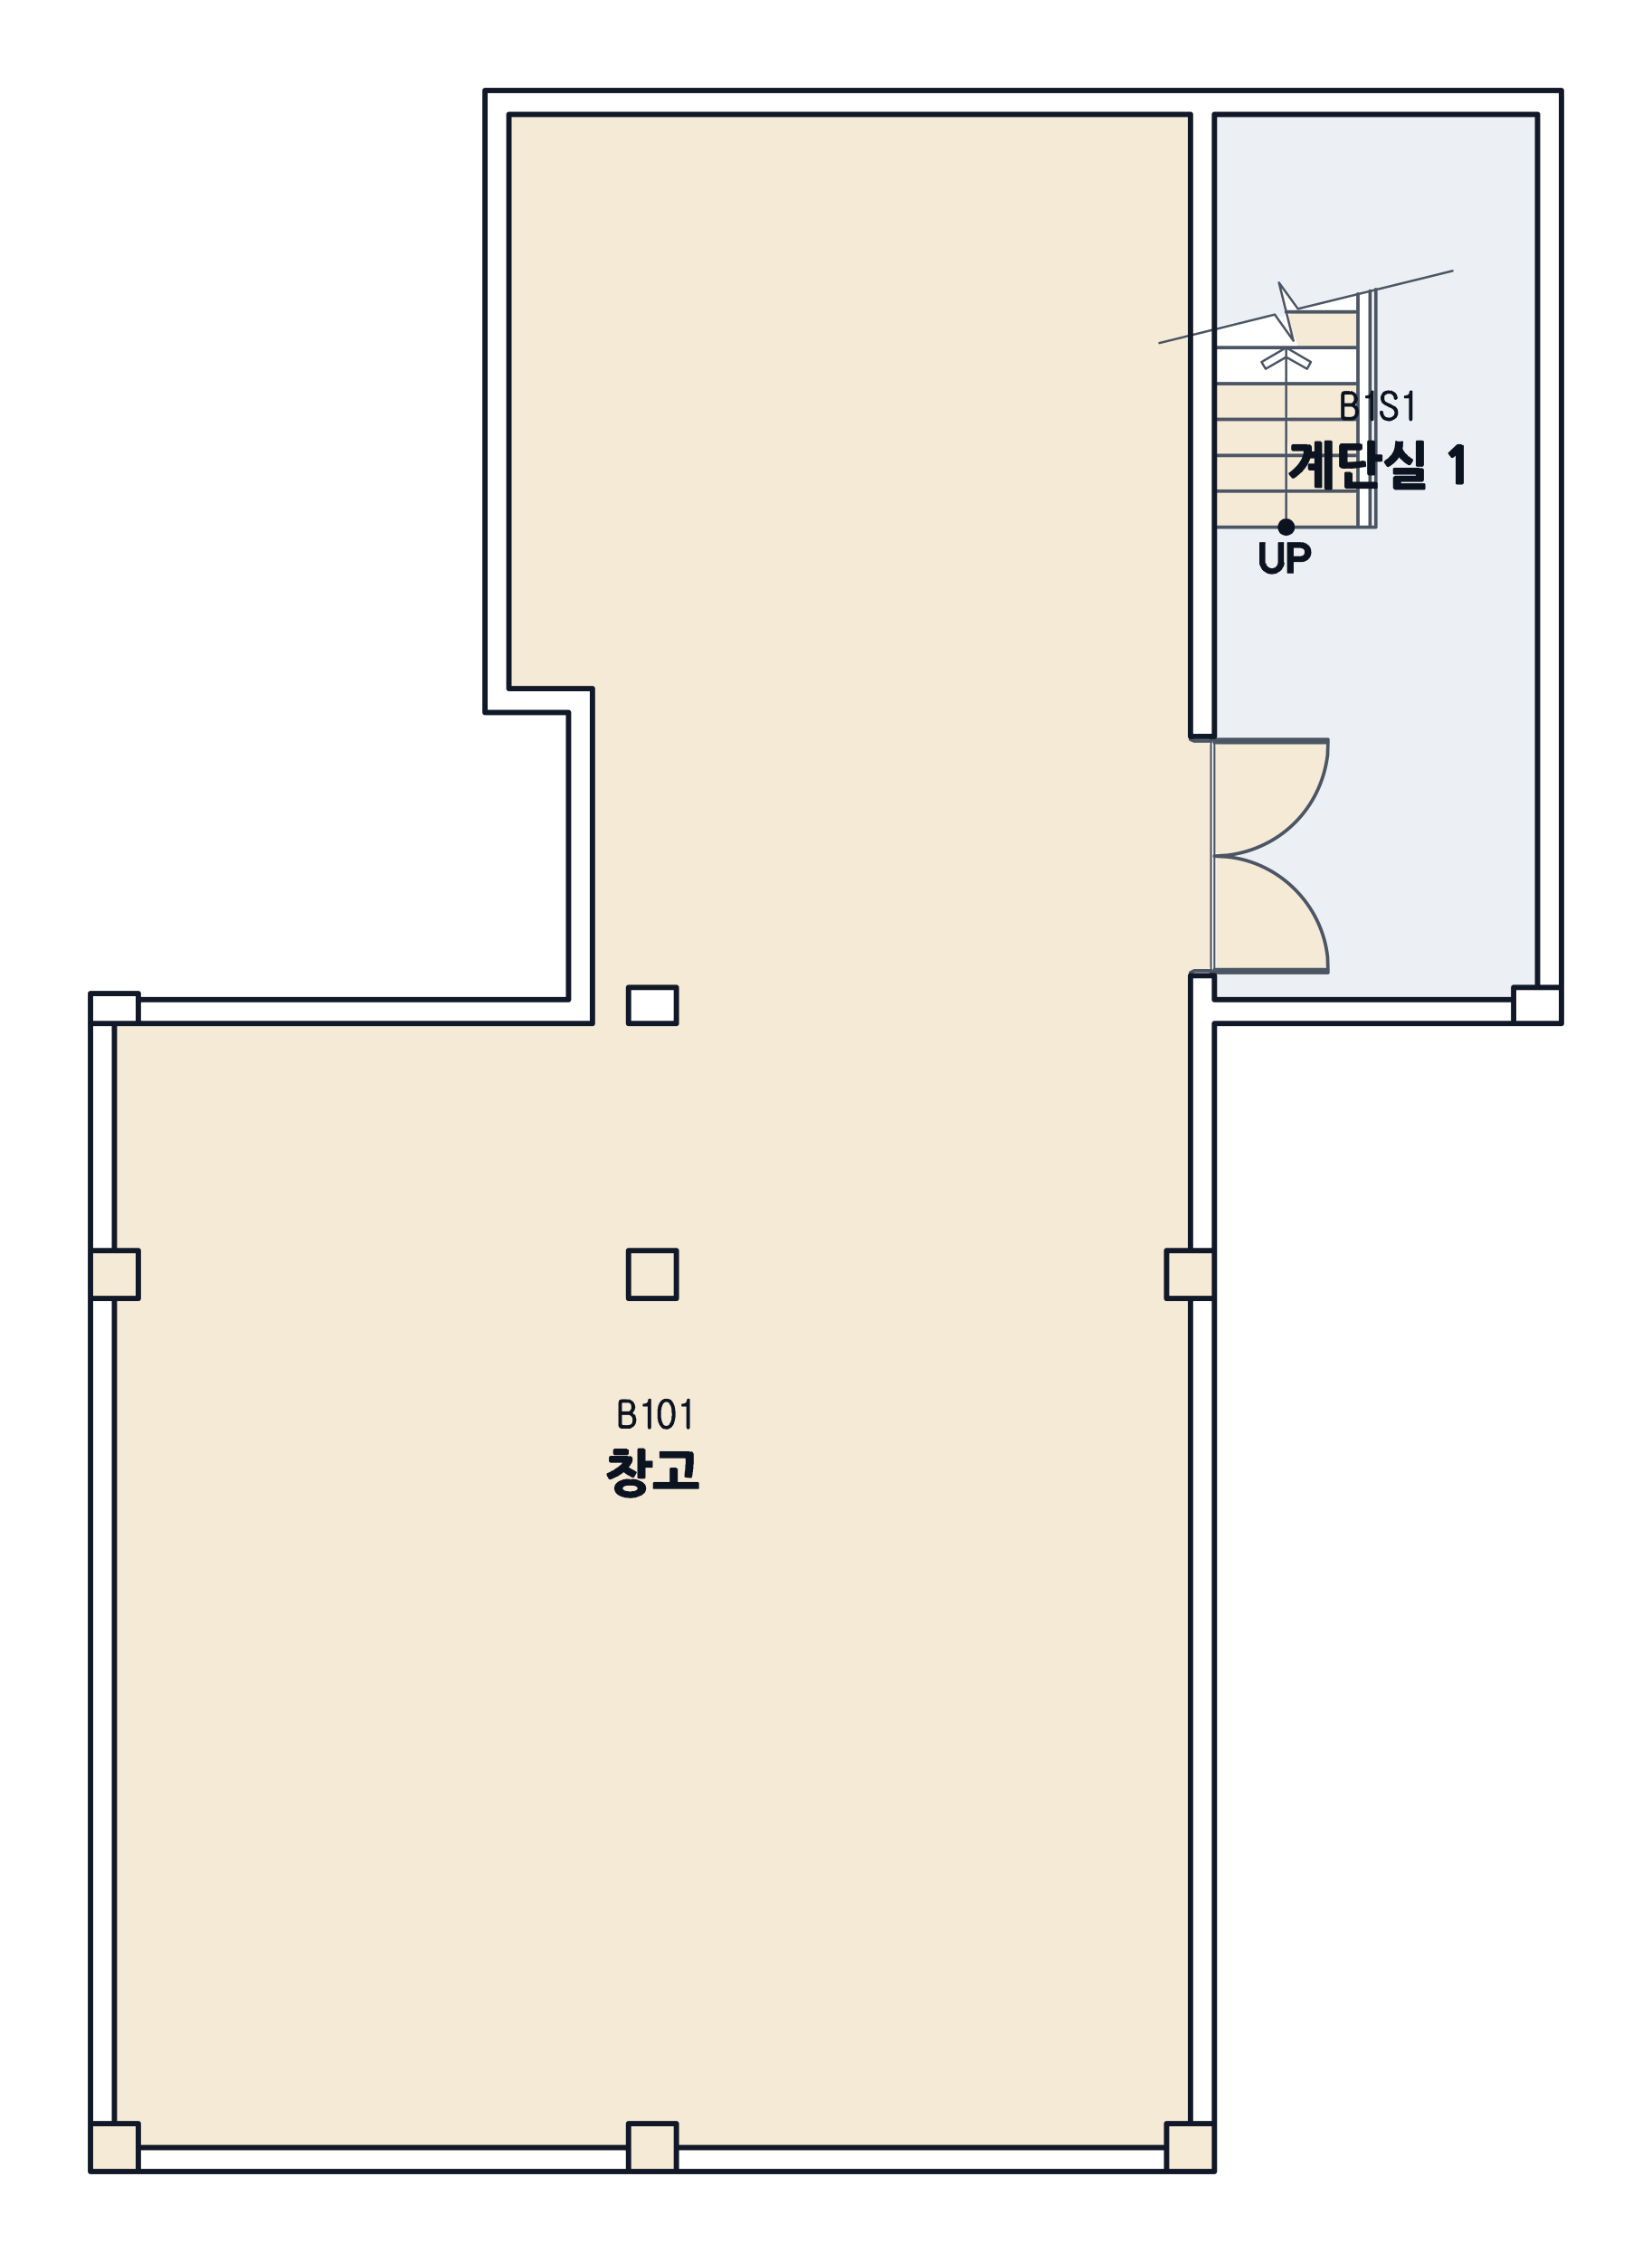
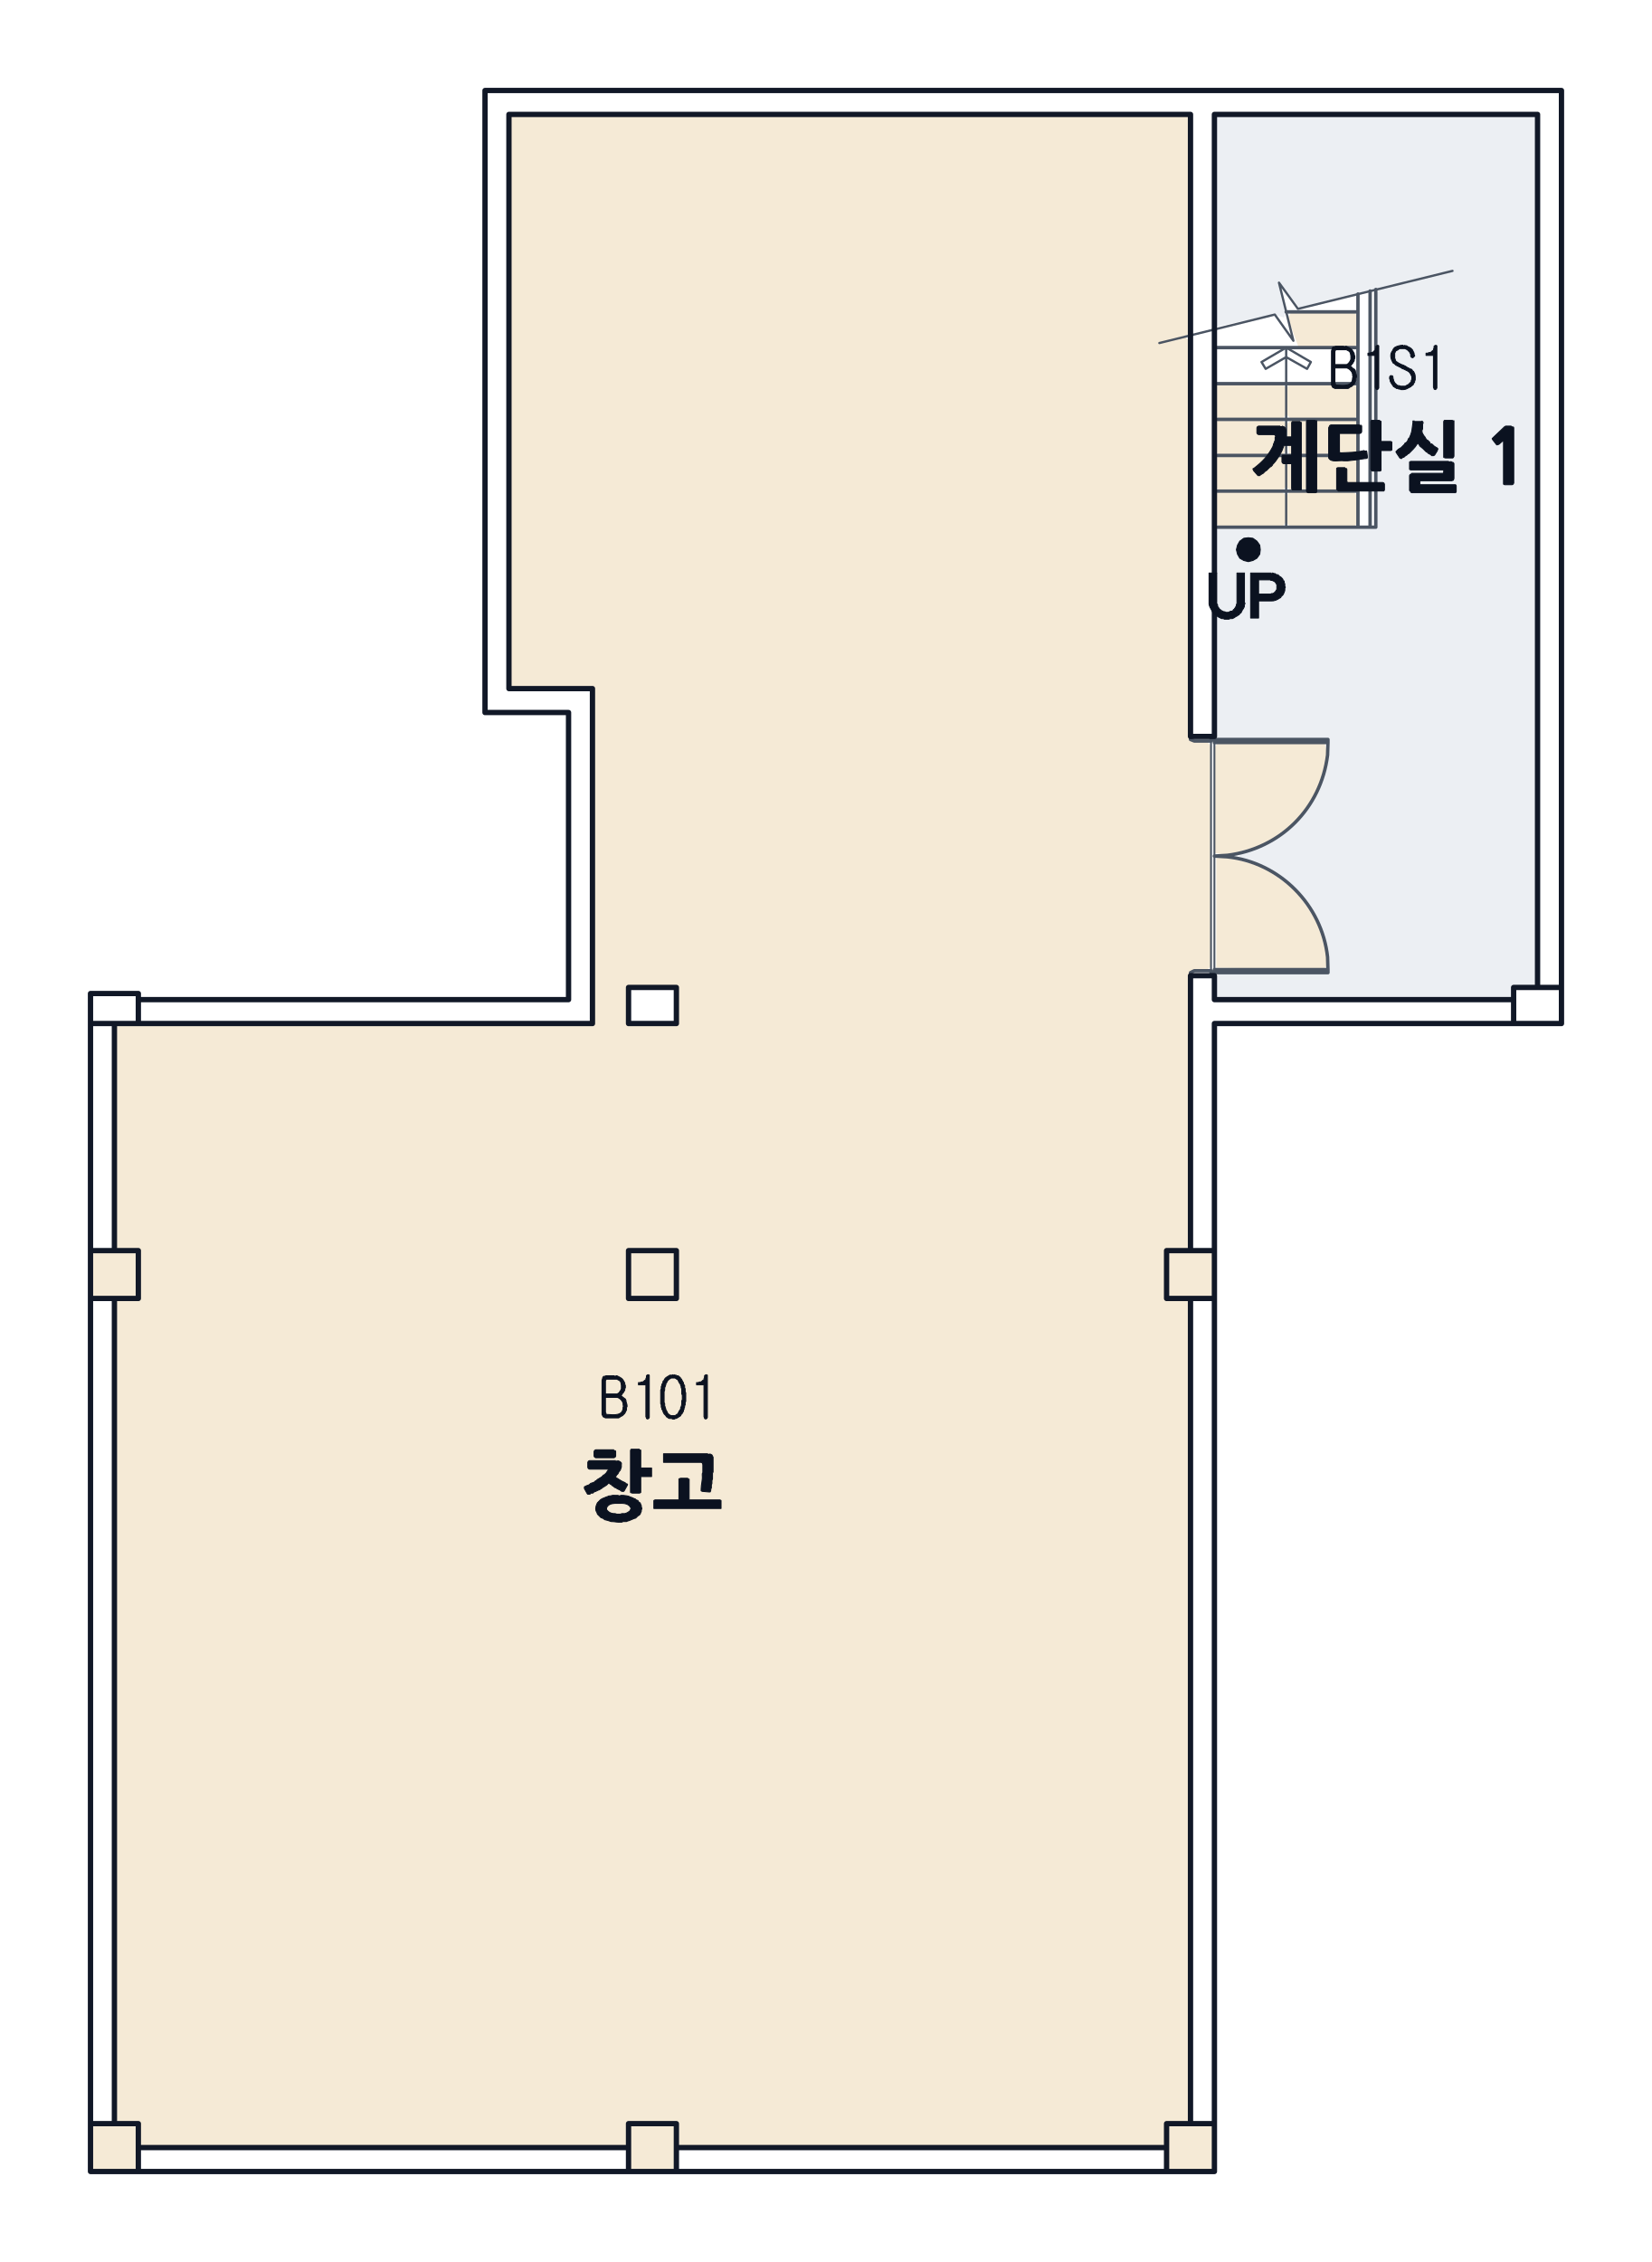
- <svg xmlns="http://www.w3.org/2000/svg" viewBox="0 0 261.04 357.4" width="261.04" height="357.4">
+ <svg xmlns="http://www.w3.org/2000/svg" data-deco="floors" viewBox="0 0 261.04 357.4" width="261.04" height="357.4">
  <g id="deco">
    <path fill="#eceff3" fill-rule="evenodd" d="M192.8 153.7L191.9 154.6L191.9 157.3L192.8 157.9L238.4 157.9L239.1 157.4L239.2 156L242.2 156L242.9 155.5L243 19L242.4 18.1L192.8 18.1L192 18.6L192.2 51.6L201.4 49.7L202.9 50.2L203.2 49.3L202.1 44.7L205.4 48.7L218.1 45.6L217.4 46.5L217.4 83.3L192.8 83.3L191.9 84L192 116.4L192.8 116.8L209.8 116.9L209.8 119.3L208 125.2L204.6 130L199.8 133.4L196.3 134.5L195.8 135.3L196.3 136L199.8 137.1L204.6 140.5L208.1 145.4L209.8 151.2L209.8 153.7Z" />
    <path fill="#f5ead6" fill-rule="evenodd" d="M203.2 72.5L202.3 72L192.5 72L191.9 72.8L191.9 76.7L192.7 77.6L202.7 77.5L203.2 76.8ZM203.2 78.2L202.3 77.6L192.5 77.7L191.9 78.4L191.9 82.4L192.7 83.3L202.7 83.2L203.2 82.5ZM99.3 338.6L99.3 335.5L106.9 335.5L106.9 338.6L107.8 339.3L183.4 339.3L184.3 338.6L184.3 335.5L188 335.1L188.1 206.1L187.4 205.2L184.3 205.2L184.3 204.3L185.2 205.2L191.6 205L191.7 197.9L184.7 197.8L184.3 204.2L184.3 197.6L187.4 197.6L188.1 196.8L188.1 153.7L190.7 153.3L191.4 152.6L191.4 118L190.7 117.1L188.1 116.8L188.1 54L187.2 53.2L183.8 54L187.5 53.1L188.1 52.4L188.1 19L187.6 18.2L81.3 18.1L80.5 18.6L80.4 108L81.2 108.8L93.6 108.8L93.6 161.7L19 161.7L18.1 162.3L18.1 196.8L18.8 197.6L21.9 197.6L21.9 205.1L21 205.1L21.9 204.3L21.7 197.9L14.6 197.8L14.5 204.8L20.8 205.2L18.8 205.2L18.1 206.1L18.1 334.6L18.8 335.5L21.9 335.5L21.9 338.6L22.8 339.3L98.5 339.3ZM99.3 156L106.9 156L106.9 161.7L99.3 161.7ZM106.6 205L106.7 197.9L100.2 197.6L106.9 197.6L106.9 205.2L99.3 205.2L99.3 197.6L100.2 197.6L99.3 198.4L99.5 204.8ZM99.6 335.7L99.3 342.2L100.1 343.1L106.6 342.9L106.7 335.9ZM184.3 342.2L185.2 343.1L191.6 342.9L191.7 335.9L184.7 335.7ZM21 343.1L21.9 342.3L21.7 335.9L14.6 335.7L14.5 342.8ZM214.5 49.8L213.7 49.3L204 49.4L203.5 50.2L205.2 54.9L214 54.9L214.6 54.1ZM203.2 61.2L202.3 60.6L192.5 60.7L191.9 61.4L191.9 65.4L192.7 66.3L202.7 66.2L203.2 65.4ZM214.5 61.2L213.7 60.6L203.8 60.7L203.2 61.4L203.2 65.4L204.1 66.3L214 66.2L214.6 65.4ZM203.2 66.8L202.3 66.3L192.5 66.3L191.9 67.1L191.9 71.1L192.7 72L202.7 71.9L203.2 71.1ZM214.5 71.5L214.6 67.1L214.1 66.4L204.1 66.3L203.2 67.1L203.7 71.9L213.7 72ZM203.3 77L204.1 77.6L214 77.5L214.6 76.8L214.6 72.9L213.8 72L203.8 72L203.2 72.8ZM203.3 82.7L204.1 83.3L214 83.2L214.6 82.5L214.6 78.5L213.8 77.6L203.8 77.7L203.2 78.4ZM192 134.8L193.9 135.1L199.9 133.4L204.6 130L208 125.3L209.8 119.3L209.3 117.4L192.4 117.4L191.9 118.2ZM199.7 137L193.9 135.4L192.2 135.6L192.2 152.9L208.9 153.2L209.8 152.6L209.8 151.3L208.1 145.5L204.6 140.6Z" />
  </g>
  <path class="m" fill="none" stroke="#4b5563" stroke-linecap="round" stroke-linejoin="round" stroke-width="0.3" d="M191.9 153.2L191.9 117.32M191.36 153.38L191.36 117.08" />
  <path class="m" fill="none" stroke="#4b5563" stroke-linecap="round" stroke-linejoin="round" stroke-width="0.36" d="M203.24 54.92L203.24 83.3M203.24 54.92L207.14 57.2L206.54 58.28L203.24 56.42L200 58.28L199.34 57.2L203.24 54.92M183.2 54.2L201.44 49.7L204.38 53.84L202.1 44.66L205.1 48.8L229.52 42.8" />
  <path class="m" fill="none" stroke="#4b5563" stroke-linecap="round" stroke-linejoin="round" stroke-width="0.54" d="M217.4 45.74L217.4 83.3M216.5 45.98L216.5 83.3M214.58 46.46L214.58 83.3L217.4 83.3M214.58 83.3L191.9 83.3M214.58 77.6L191.9 77.6M214.58 71.96L191.9 71.96M214.58 66.26L191.9 66.26M214.58 60.62L191.9 60.62M214.58 54.92L191.9 54.92M214.58 49.28L203.24 49.28M191.66 154.16L191.9 154.16L191.9 153.68L191.36 153.68L191.36 153.38L188.72 153.38L188.12 153.68L188.12 154.16L188.36 154.16M191.9 153.68L191.9 153.2L209.84 153.2L209.84 153.68ZM209.84 153.2L209.78 151.22C208.89 142.97 202.2 136.24 193.94 135.38L191.9 135.26M191.66 116.36L191.9 116.36L191.9 116.84L191.36 116.84L191.36 117.08L188.72 117.08L188.12 116.84L188.12 116.36L188.36 116.36M191.9 117.32L191.9 116.84L209.84 116.84L209.84 117.32ZM191.9 135.26L193.94 135.14C202.36 134.09 208.73 127.72 209.78 119.3L209.84 117.32" />
  <path class="w" fill="none" stroke="#111827" stroke-linecap="round" stroke-linejoin="round" stroke-width="0.84" d="M76.64 14.3L246.74 14.3M80.42 18.08L188.12 18.08M191.9 18.08L242.96 18.08M246.74 14.3L246.74 156.02M242.96 18.08L242.96 156.02M76.64 14.3L76.64 112.58M80.42 18.08L80.42 108.8M21.86 157.94L89.84 157.94M21.86 161.72L93.62 161.72M89.84 112.58L89.84 157.94M93.62 161.72L93.62 108.8L80.42 108.8M89.84 112.58L76.64 112.58M191.9 161.72L239.18 161.72M239.18 157.94L191.9 157.94L191.9 154.16M191.9 161.72L191.9 197.6M191.9 205.16L191.9 335.54M188.12 18.08L188.12 116.36M188.12 154.16L188.12 197.6M188.12 205.16L188.12 335.54M99.32 205.16L99.32 197.6L106.88 197.6L106.88 205.16ZM14.3 205.16L14.3 197.6L21.86 197.6L21.86 205.16ZM18.08 161.72L18.08 197.6M18.08 205.16L18.08 335.54M14.3 161.72L14.3 197.6M14.3 205.16L14.3 335.54M184.34 205.16L184.34 197.6L191.9 197.6L191.9 205.16ZM14.3 161.72L14.3 156.98L21.86 156.98L21.86 161.72ZM99.32 161.72L99.32 156.02L106.88 156.02L106.88 161.72ZM239.18 161.72L239.18 156.02L246.74 156.02L246.74 161.72ZM14.3 343.1L14.3 335.54L21.86 335.54L21.86 343.1ZM99.32 343.1L99.32 335.54L106.88 335.54L106.88 343.1ZM184.34 343.1L184.34 335.54L191.9 335.54L191.9 343.1ZM191.9 18.08L191.9 116.36M21.86 339.32L99.32 339.32M21.86 343.1L99.32 343.1M106.88 339.32L184.34 339.32M106.88 343.1L184.34 343.1M191.9 116.36L188.12 116.36M191.9 154.16L188.12 154.16" />
-   <path class="t" fill="#0b1220" stroke="#0b1220" stroke-width="0.2" stroke-linejoin="round" d="M204.5 83.3L204.44 82.82L203.24 83.3M204.44 82.82L204.14 82.4L203.24 83.3M204.14 82.4L203.72 82.1L203.24 83.3M203.72 82.1L203.24 82.04L203.24 83.3M203.24 82.04L202.76 82.1L203.24 83.3M202.76 82.1L202.34 82.4L203.24 83.3M202.34 82.4L202.1 82.82L203.24 83.3M202.1 82.82L201.98 83.3L203.24 83.3M201.98 83.3L202.1 83.78L203.24 83.3M202.1 83.78L202.34 84.2L203.24 83.3M202.34 84.2L202.76 84.44L203.24 83.3M202.76 84.44L203.24 84.56L203.24 83.3M203.24 84.56L203.72 84.44L203.24 83.3M203.72 84.44L204.14 84.2L203.24 83.3M204.14 84.2L204.44 83.78L203.24 83.3M204.44 83.78L204.5 83.3L203.24 83.3M202.88 85.76L202.04 85.76L202.04 89L201.98 89.06L201.98 89.18L201.86 89.42L201.8 89.48L201.74 89.6L201.68 89.6L201.62 89.72L201.5 89.78L201.38 89.78L201.14 89.9L200.96 89.9L199.52 89.96L199.64 90.02L199.7 90.14L199.82 90.2C199.99 90.35 200.21 90.46 200.42 90.56L200.6 90.56L200.72 90.62L201.2 90.62L201.32 90.56L201.56 90.56L201.8 90.44L201.86 90.38L202.1 90.26L202.16 90.2L202.28 90.14L202.34 90.02L202.46 89.96L202.64 89.6L202.7 89.54L202.82 89.3L202.82 89.12L202.88 89L202.88 88.88M199.94 85.76L199.1 85.76L199.1 88.88C199.07 89.25 199.31 89.52 199.46 89.84L199.52 89.96L200.96 89.9L200.84 89.9L200.78 89.84L200.66 89.84L200.3 89.66L200.3 89.6L200.18 89.54L200.12 89.42L200.06 89.36L200 89.24L200 89.12L199.94 89M206.9 86.48L205.52 86.48L205.64 86.54L205.76 86.54L205.88 86.6L206 86.66L206.12 86.78L206.18 86.9L206.24 86.96L206.24 87.5L206.18 87.56L206.12 87.68L206.06 87.74L205.94 87.86L205.82 87.92L205.7 87.92L205.58 87.98L204.32 87.98L206.9 88.04L206.96 87.92C207.06 87.64 207.1 87.68 207.08 87.38L207.14 87.26L207.08 87.14L207.08 86.9L207.02 86.78L207.02 86.66L206.96 86.54M205.64 85.76L203.48 85.76L203.48 90.5L204.32 90.5L204.32 88.7L205.64 88.7C205.97 88.72 206.27 88.59 206.54 88.4L206.66 88.34L206.66 88.28L206.72 88.22L206.84 88.1L206.9 88.04L204.32 87.98L204.32 86.48L206.9 86.48L206.84 86.36L206.78 86.3L206.66 86.18L206.54 86.12L206.36 85.94L206.24 85.94L206.12 85.88L206.06 85.82L205.94 85.82L205.82 85.76L205.7 85.76M97.34 234.56L97.28 234.68C97.15 234.96 97.08 235.31 97.28 235.58L97.34 235.76L99.56 235.76L99.38 235.76L99.2 235.7C98.83 235.72 98.52 235.59 98.3 235.28L98.3 235.1C98.47 234.71 98.82 234.65 99.2 234.62L99.56 234.62M99.56 233.78L99.2 233.78C98.75 233.74 98.89 233.86 98.54 233.84L98.42 233.9L98.24 233.96C97.95 234.11 97.78 234.08 97.52 234.38L97.46 234.44L97.34 234.56L99.56 234.62L99.74 234.62C100.14 234.61 100.61 234.66 100.82 235.04L100.88 235.16L100.76 235.4L100.7 235.46L100.52 235.58L100.4 235.64L100.22 235.7L99.92 235.7L99.74 235.76L97.34 235.76L97.46 235.88L97.58 236L97.7 236.12C98.34 236.34 97.75 236.28 98.42 236.42L98.78 236.54C99.24 236.54 99.35 236.64 99.92 236.6L100.04 236.54L100.4 236.54L100.52 236.48C100.65 236.49 101.23 236.17 101.36 236.18L101.6 235.94L101.72 235.88L101.84 235.76L101.9 235.58L101.96 235.46L101.96 235.34L102.02 235.16L101.96 234.98L101.96 234.86L101.9 234.74L101.84 234.56L101.78 234.56L101.66 234.44L101.6 234.32L101.42 234.26L101.3 234.14L101.24 234.14L101 234.02L100.82 233.96C100.58 233.82 100.3 233.81 100.04 233.78L99.74 233.78M100.28 232.46L98.54 232.46L98.66 232.58L98.78 232.64L98.9 232.76L99.02 232.82L99.14 232.94L99.32 233L99.38 233.06L99.62 233.18L99.68 233.18L99.8 233.3L99.92 233.36L100.1 233.36L100.16 233.3L100.46 232.76L100.52 232.64L100.4 232.52M99.26 230.12L96.5 230.12L96.38 230.18L96.32 230.3L96.32 230.84L96.38 230.96L96.5 231.02L98.42 231.02L98.48 231.08L98.42 231.2L98.36 231.26L98.3 231.38L98.06 231.62L98 231.62L97.76 231.86L97.64 231.92L97.46 232.04L97.34 232.1L97.22 232.22L97.1 232.28L96.98 232.4L96.62 232.52L96.5 232.64L96.38 232.7L96.2 232.76L95.96 232.88L95.96 233.06L96.26 233.6L96.32 233.66L96.56 233.66L96.56 233.6L96.68 233.54L96.86 233.54L96.98 233.42L97.16 233.36L97.4 233.24L97.58 233.18L97.64 233.12L97.76 233.06C97.95 232.87 98.24 232.8 98.42 232.58L98.54 232.46L100.28 232.46L100.16 232.4C99.85 232.28 99.62 232.1 99.32 231.92L99.2 231.86L99.26 231.8L99.38 231.62L99.5 231.5L99.62 231.26L99.74 231.14L99.86 230.78C99.82 230.44 99.96 230.41 99.74 230.24L99.62 230.18L99.44 230.12M99.08 228.98L97.16 228.98L97.04 229.04L96.98 229.16L96.98 229.64L97.04 229.76L97.16 229.82L99.08 229.82L99.2 229.76L99.26 229.64L99.26 229.16L99.2 229.04M101.78 228.92L100.88 228.92L100.82 229.04L100.82 233.48L101 233.54L101.78 233.54L101.9 233.48L101.9 231.8L103.04 231.8L103.04 230.9L101.9 230.9L101.9 228.98M106.88 231.98L106.1 231.98L105.92 232.04L105.92 234.26L103.4 234.26L103.28 234.32L103.28 235.16L110.36 235.16L110.36 234.32L110.24 234.26L107 234.26L107 232.04M108.98 229.4L104.3 229.4L104.3 230.3L108.26 230.3L108.38 230.36L108.44 230.54L108.44 231.38L108.38 231.5L108.38 231.68C108.43 232.18 108.26 232.63 108.26 233.12L108.26 233.3L108.38 233.36L109.04 233.42L109.22 233.42L109.28 233.24L109.28 233.12L109.34 233L109.34 232.7L109.4 232.52L109.4 232.22L109.46 232.04L109.46 231.44L109.52 231.32L109.52 229.76L109.46 229.64L109.4 229.52L109.28 229.46L109.16 229.4M205.88 72.26L205.82 72.44C205.3 73.44 204.72 74.04 203.84 74.72L203.72 74.78L203.78 74.96L204.2 75.44L204.26 75.5L204.44 75.5L204.5 75.44L204.68 75.32L204.8 75.26L205.04 75.02L205.16 74.96L205.52 74.6L205.64 74.54L205.76 74.42L205.82 74.3C206.21 73.94 206.75 73.07 206.9 72.56L206.96 72.44L206.96 72.32L207.8 72.32M206.6 70.28L204.32 70.28L204.2 70.34L204.14 70.46L204.14 71L204.2 71.12L204.32 71.18L205.94 71.18L206.06 71.24L206.12 71.36L206.06 71.48L207.2 71.42L207.2 71.3C207.16 70.99 207.33 70.48 206.96 70.34L206.78 70.28M208.7 69.8L207.86 69.8L207.8 69.92L207.8 71.42L207.2 71.42L206.06 71.48L206.06 71.78L206 71.9L205.94 72.08L205.88 72.2L205.88 72.26L207.8 72.32L207.8 73.34L206.84 73.34L206.78 73.46L206.78 74.06L206.84 74.18L206.96 74.24L207.8 74.24L207.8 76.88L207.86 77L208.82 77L208.82 69.86M210.32 69.68L209.42 69.68L209.36 69.8L209.36 77.12L209.42 77.24L209.54 77.3L210.32 77.3L210.44 77.24L210.44 69.68M213.44 74.66L212.66 74.66L212.54 74.72L212.54 76.94L212.6 77L212.66 77.06L212.72 77.12L217.52 77.12L217.58 77L217.58 76.4L217.52 76.28L217.4 76.22L213.68 76.22L213.62 76.1L213.62 74.84L213.56 74.72M215.48 72.86L215.42 72.86C214.62 73.07 213.78 73.06 212.96 73.1L211.7 73.4L211.7 73.64C212 74.17 212.81 73.85 213.32 73.94L213.68 73.94C214.23 73.89 215 73.8 215.54 73.7L215.66 73.7L215.78 73.64L215.78 73.46L215.72 72.98L215.66 72.86M215 70.16L211.94 70.16L211.82 70.22L211.7 70.46L211.7 73.4L212.96 73.1L212.9 73.1L212.84 72.98L212.84 71.06L215 71.06L215.12 71L215.18 70.88L215.18 70.28L215.12 70.16M217.1 69.68L216.2 69.68L216.14 69.8L216.14 74.84L216.2 74.96L216.32 75.02L217.1 75.02L217.22 74.96L217.22 72.86L218.24 72.86L218.36 72.8L218.36 71.96L218.24 71.9L217.22 71.9L217.22 69.74M224.36 74L220.34 74L220.22 74.06L220.22 74.84L220.34 74.9L223.76 74.9L223.82 74.96L223.82 75.14L223.76 75.26L220.46 75.26L220.34 75.38L220.28 75.38L220.22 75.5L220.22 77.06L220.34 77.18L220.34 77.24L220.46 77.3L225.08 77.3L225.14 77.18L225.14 76.58L225.08 76.46L221.36 76.46L221.3 76.34L221.3 76.16L221.36 76.04L224.66 76.04L224.84 75.98L224.9 75.8C224.9 75.28 224.9 74.76 224.9 74.24L224.84 74.12L224.78 74.12L224.66 74.06L224.54 74M222.38 72.02L221.12 72.08L221.24 72.26L221.3 72.38C221.58 72.59 221.7 72.71 221.96 72.98L222.08 73.04L222.2 73.16L222.44 73.28L222.56 73.4L222.74 73.4L222.86 73.34L223.16 72.86L223.16 72.8L223.22 72.68L223.1 72.56L222.98 72.5L222.8 72.38L222.62 72.2L222.5 72.14M220.76 69.74L220.58 69.74L220.58 69.92C220.48 70.52 220.53 70.83 220.22 71.48L220.16 71.6L220.1 71.6L220.04 71.78L219.98 71.9L219.86 72.02L219.74 72.08L219.68 72.2L219.32 72.56L219.2 72.62L219.02 72.74L218.78 72.98L218.84 73.1L219.2 73.64L219.32 73.7L219.38 73.7L219.5 73.58L219.56 73.58L219.68 73.52L219.8 73.4L219.92 73.34L220.04 73.22L220.16 73.16C220.46 72.85 220.79 72.57 221 72.2L221.12 72.08L222.38 72.02L222.14 71.78L222.02 71.72L221.9 71.54L221.84 71.42L221.78 71.36L221.66 71.18L221.54 70.94L221.54 70.7L221.6 70.58L221.6 70.1L221.66 69.92L221.6 69.8L221.48 69.74M224.78 69.68L223.88 69.68L223.82 69.8L223.82 73.58L224 73.64L224.78 73.64L224.84 73.58L224.9 73.46L224.9 69.68M228.98 71.72L229.4 72.26L229.46 72.26L229.64 72.2L230.12 71.78M230.96 70.28L230.36 70.28L230.24 70.34L229.04 71.48L228.92 71.6L228.98 71.72L230.12 71.78L230.12 76.4L230.24 76.46L231.02 76.46L231.14 76.4L231.2 76.28L231.2 70.46L231.14 70.34M214.16 64.1L213.5 64.16L213.62 64.16C213.94 64.27 214.28 64.62 214.22 65L214.28 65.06L214.22 65.18C214.24 66.12 213.27 66.01 212.6 65.96L212 65.96L212.12 66.2L212.36 66.32L213.74 66.32L213.86 66.26L213.92 66.2L214.04 66.14L214.16 66.08L214.4 65.84L214.58 65.48L214.58 65.24L214.64 65.12L214.64 65.06C214.65 64.85 214.51 64.67 214.52 64.46L214.46 64.34L214.4 64.28L214.34 64.28L214.28 64.16M212.06 62.18L212 62.36L212 65.96L212.6 65.96L212.48 65.96L212.42 65.9L212.42 65.84L212.36 65.72L212.36 64.16L213.5 64.16L214.16 64.1L214.1 64.04L213.98 63.98L213.92 63.98L213.98 63.92L214.1 63.86L212.36 63.8L212.36 62.42L212.42 62.3L212.42 62.24L213.5 62.24M213.32 61.88L212.42 61.88L212.3 61.94L212.18 61.94L212.12 62L212.06 62.12L212.06 62.18L213.5 62.24L213.56 62.24C213.95 62.42 213.99 62.48 214.04 62.9L214.04 63.26L213.92 63.5L213.86 63.56L213.8 63.68L213.68 63.74L213.62 63.8L212.36 63.8L214.1 63.86L214.16 63.74L214.28 63.62L214.28 63.56L214.34 63.5L214.4 63.38L214.4 63.26L214.46 63.14L214.46 62.9L214.4 62.78L214.4 62.66L214.34 62.54C214.15 62.16 214.05 62.13 213.68 61.94L213.56 61.88L213.44 61.88M216.86 61.76L216.74 61.82L216.68 61.88L216.68 62.06L216.62 62.18L216.62 62.3L216.5 62.36L216.44 62.42L216.38 62.48L216.26 62.54L216.14 62.54L216.02 62.6L215.84 62.6L215.84 62.84L216.62 62.84L216.62 66.2L216.68 66.32L216.68 66.38L216.8 66.44L216.92 66.38L216.98 66.26L216.98 61.82L216.86 61.76M218.3 64.94L218.18 65L218.12 65.12L218.12 65.3L218.18 65.42L218.18 65.54L218.3 65.78L218.36 65.84L218.42 65.96L218.48 66.02L218.54 66.14L218.6 66.14L218.66 66.2L218.78 66.26L218.84 66.32L218.96 66.32L219.08 66.38L219.2 66.38L219.32 66.44L219.56 66.44C219.81 66.44 220 66.32 220.22 66.2L220.34 66.14L220.4 66.08L219.26 66.08L219.14 66.02L219.02 66.02L218.9 65.96L218.66 65.72L218.54 65.48L218.54 65.42L218.48 65.24L218.48 65.12L218.42 65L218.42 64.94M218.6 62.06L218.54 62.12L218.42 62.36C218.18 62.64 218.21 63.06 218.36 63.38L218.48 63.62L218.54 63.68L218.6 63.68L218.66 63.74L218.72 63.8L218.78 63.86L218.9 63.92L219.02 63.98L219.14 64.04L219.26 64.1L219.38 64.16L219.44 64.22L219.62 64.28L219.74 64.34C220.22 64.57 220.23 64.58 220.46 65.06L220.46 65.36L220.4 65.48L220.4 65.6L220.16 65.84L220.1 65.9L219.86 66.02L219.8 66.08L219.5 66.08L220.4 66.08L220.46 66.02L220.58 65.96L220.7 65.72L220.76 65.66L220.76 65.54L220.82 65.42L220.82 65.3C220.83 65.08 220.82 64.81 220.7 64.64L220.64 64.52L220.52 64.46L220.52 64.4L220.4 64.28L220.28 64.28L220.22 64.22L220.1 64.16L219.98 64.1L219.8 63.98L219.68 63.92L219.56 63.86L219.38 63.8L219.26 63.74L219.14 63.68L219.02 63.62L218.96 63.56L218.84 63.5L218.78 63.44L218.72 63.32L218.72 63.26L218.66 63.14L218.66 62.6L218.78 62.36L218.9 62.3L219.02 62.24L219.08 62.18L219.2 62.12L219.5 62.12M219.56 61.76L219.5 61.76C219.21 61.79 218.91 61.84 218.66 62L218.6 62.06L219.5 62.12L219.74 62.12L219.86 62.18L219.98 62.24L220.04 62.3L220.16 62.42L220.22 62.48L220.34 62.72L220.34 62.9L220.4 63.02L220.52 63.08L220.58 63.08L220.76 62.9L220.76 62.84L220.7 62.72L220.7 62.6L220.52 62.24L220.46 62.18C220.31 62 220.19 62 219.98 61.88L219.92 61.82L219.8 61.82L219.68 61.76M222.98 61.76L222.86 61.82L222.8 61.88L222.8 62.06L222.74 62.18L222.74 62.3L222.62 62.36L222.56 62.42L222.5 62.48L222.38 62.54L222.26 62.54L222.14 62.6L221.96 62.6L221.96 62.84L222.74 62.84L222.74 66.2L222.8 66.32L222.8 66.38L222.92 66.44L223.04 66.38L223.1 66.26L223.1 61.82L222.98 61.76M99.98 223.4L99.32 223.46L99.44 223.46C99.76 223.57 100.1 223.92 100.04 224.3L100.1 224.36L100.04 224.48C100.06 225.42 99.09 225.31 98.42 225.26L97.82 225.26L97.94 225.5L98.18 225.62L99.56 225.62L99.68 225.56L99.74 225.5L99.98 225.38L100.04 225.32L100.22 225.14L100.4 224.78L100.4 224.54L100.46 224.42L100.46 224.36C100.47 224.15 100.33 223.97 100.34 223.76L100.28 223.64L100.22 223.58L100.16 223.58L100.1 223.46M97.88 221.48L97.82 221.66L97.82 225.26L98.42 225.26L98.3 225.26L98.24 225.2L98.24 225.14L98.18 225.02L98.18 223.46L99.32 223.46L99.98 223.4L99.92 223.34L99.8 223.28L99.74 223.28L99.8 223.22L99.92 223.16L98.18 223.1L98.18 221.72L98.24 221.6L98.24 221.54L99.32 221.54M99.14 221.18L98.24 221.18L98.12 221.24L98 221.24L97.94 221.3L97.88 221.42L97.88 221.48L99.32 221.54L99.38 221.54C99.77 221.72 99.81 221.78 99.86 222.2L99.86 222.56L99.74 222.8L99.68 222.86L99.62 222.98L99.5 223.04L99.44 223.1L98.18 223.1L99.92 223.16L99.98 223.04L100.1 222.92L100.1 222.86L100.16 222.8L100.22 222.68L100.22 222.56L100.28 222.44L100.28 222.2L100.22 222.08L100.22 221.96L100.16 221.84C99.97 221.46 99.87 221.43 99.5 221.24L99.38 221.18L99.26 221.18M102.68 221.06L102.56 221.12L102.5 221.18L102.5 221.36L102.44 221.48L102.44 221.6L102.32 221.66L102.2 221.78L102.08 221.84L101.96 221.84L101.84 221.9L101.66 221.9L101.66 222.14L102.44 222.14L102.44 225.5L102.5 225.62L102.5 225.68L102.62 225.74L102.74 225.68L102.8 225.56L102.8 221.12L102.68 221.06M106.1 221.42L105.32 221.42L105.5 221.42L105.62 221.48L105.68 221.54L105.8 221.6L105.98 221.96L106.04 222.02L106.1 222.14L106.1 222.2L106.16 222.32L106.16 222.44L106.22 222.56L106.22 223.1L106.28 223.22L106.28 223.7L106.22 223.82L106.22 224C106.23 224.18 106.2 224.4 106.1 224.54L106.1 224.66L106.04 224.78L106.04 224.84L105.98 224.84L105.8 225.2L105.68 225.26L105.62 225.32L105.5 225.38L104.54 225.38L104.6 225.5L104.72 225.56L104.78 225.62L104.9 225.68L105.14 225.68L105.26 225.74L105.44 225.74L105.56 225.68L105.62 225.68L105.86 225.56L105.92 225.5L106.04 225.44L106.1 225.38L106.16 225.26L106.28 225.14L106.28 225.08L106.34 225.02L106.4 224.9L106.4 224.78L106.46 224.72L106.46 224.6L106.52 224.48L106.52 224.36L106.58 224.24L106.58 224L106.64 223.88L106.64 222.98L106.58 222.86L106.58 222.56L106.52 222.44L106.52 222.2L106.46 222.14L106.4 222.02L106.4 221.9L106.34 221.84L106.16 221.48M105.32 221.06L105.2 221.12L104.96 221.12C104.69 221.3 104.45 221.37 104.36 221.66L104.24 221.78L104.24 221.9L104.18 222.02L104.12 222.08L104.12 222.2L104.06 222.32L104.06 222.56L104 222.68L104 223.1C104 223.44 104 223.78 104 224.12L104.06 224.24L104.06 224.48L104.12 224.6L104.12 224.72L104.18 224.78L104.24 224.9L104.24 224.96L104.36 225.2L104.48 225.32L104.54 225.38L105.32 225.38L105.08 225.38L104.96 225.32L104.9 225.26L104.78 225.2L104.6 224.84L104.54 224.78L104.54 224.66L104.48 224.6L104.48 224.48L104.42 224.36L104.42 224.12L104.36 224L104.36 222.86L104.42 222.68L104.42 222.44L104.48 222.32L104.48 222.26L104.54 222.14L104.54 222.02L104.6 221.96L104.72 221.72L104.84 221.6L104.9 221.54L105.02 221.48L105.08 221.42L106.1 221.42L105.92 221.24L105.8 221.18L105.68 221.18L105.62 221.12L105.5 221.12L105.38 221.06M108.8 221.06L108.68 221.12L108.62 221.18L108.62 221.36L108.56 221.48L108.56 221.6L108.44 221.66L108.32 221.78L108.2 221.84L108.08 221.84L107.96 221.9L107.78 221.9L107.78 222.14L108.56 222.14L108.56 225.5L108.62 225.62L108.62 225.68L108.74 225.74L108.86 225.68L108.92 225.56L108.92 221.12L108.8 221.06" />
+   <path class="t" fill="#0b1220" stroke="#0b1220" stroke-width="0.1" stroke-linejoin="round" transform="matrix(1.5 0 0 1.5 -107.6 -38.1)" d="M204.5 83.3L204.44 82.82L203.24 83.3M204.44 82.82L204.14 82.4L203.24 83.3M204.14 82.4L203.72 82.1L203.24 83.3M203.72 82.1L203.24 82.04L203.24 83.3M203.24 82.04L202.76 82.1L203.24 83.3M202.76 82.1L202.34 82.4L203.24 83.3M202.34 82.4L202.1 82.82L203.24 83.3M202.1 82.82L201.98 83.3L203.24 83.3M201.98 83.3L202.1 83.78L203.24 83.3M202.1 83.78L202.34 84.2L203.24 83.3M202.34 84.2L202.76 84.44L203.24 83.3M202.76 84.44L203.24 84.56L203.24 83.3M203.24 84.56L203.72 84.44L203.24 83.3M203.72 84.44L204.14 84.2L203.24 83.3M204.14 84.2L204.44 83.78L203.24 83.3M204.44 83.78L204.5 83.3L203.24 83.3M202.88 85.76L202.04 85.76L202.04 89L201.98 89.06L201.98 89.18L201.86 89.42L201.8 89.48L201.74 89.6L201.68 89.6L201.62 89.72L201.5 89.78L201.38 89.78L201.14 89.9L200.96 89.9L199.52 89.96L199.64 90.02L199.7 90.14L199.82 90.2C199.99 90.35 200.21 90.46 200.42 90.56L200.6 90.56L200.72 90.62L201.2 90.62L201.32 90.56L201.56 90.56L201.8 90.44L201.86 90.38L202.1 90.26L202.16 90.2L202.28 90.14L202.34 90.02L202.46 89.96L202.64 89.6L202.7 89.54L202.82 89.3L202.82 89.12L202.88 89L202.88 88.88M199.94 85.76L199.1 85.76L199.1 88.88C199.07 89.25 199.31 89.52 199.46 89.84L199.52 89.96L200.96 89.9L200.84 89.9L200.78 89.84L200.66 89.84L200.3 89.66L200.3 89.6L200.18 89.54L200.12 89.42L200.06 89.36L200 89.24L200 89.12L199.94 89M206.9 86.48L205.52 86.48L205.64 86.54L205.76 86.54L205.88 86.6L206 86.66L206.12 86.78L206.18 86.9L206.24 86.96L206.24 87.5L206.18 87.56L206.12 87.68L206.06 87.74L205.94 87.86L205.82 87.92L205.7 87.92L205.58 87.98L204.32 87.98L206.9 88.04L206.96 87.92C207.06 87.64 207.1 87.68 207.08 87.38L207.14 87.26L207.08 87.14L207.08 86.9L207.02 86.78L207.02 86.66L206.96 86.54M205.64 85.76L203.48 85.76L203.48 90.5L204.32 90.5L204.32 88.7L205.64 88.7C205.97 88.72 206.27 88.59 206.54 88.4L206.66 88.34L206.66 88.28L206.72 88.22L206.84 88.1L206.9 88.04L204.32 87.98L204.32 86.48L206.9 86.48L206.84 86.36L206.78 86.3L206.66 86.18L206.54 86.12L206.36 85.94L206.24 85.94L206.12 85.88L206.06 85.82L205.94 85.82L205.82 85.76L205.7 85.76M205.88 72.26L205.82 72.44C205.3 73.44 204.72 74.04 203.84 74.72L203.72 74.78L203.78 74.96L204.2 75.44L204.26 75.5L204.44 75.5L204.5 75.44L204.68 75.32L204.8 75.26L205.04 75.02L205.16 74.96L205.52 74.6L205.64 74.54L205.76 74.42L205.82 74.3C206.21 73.94 206.75 73.07 206.9 72.56L206.96 72.44L206.96 72.32L207.8 72.32M206.6 70.28L204.32 70.28L204.2 70.34L204.14 70.46L204.14 71L204.2 71.12L204.32 71.18L205.94 71.18L206.06 71.24L206.12 71.36L206.06 71.48L207.2 71.42L207.2 71.3C207.16 70.99 207.33 70.48 206.96 70.34L206.78 70.28M208.7 69.8L207.86 69.8L207.8 69.92L207.8 71.42L207.2 71.42L206.06 71.48L206.06 71.78L206 71.9L205.94 72.08L205.88 72.2L205.88 72.26L207.8 72.32L207.8 73.34L206.84 73.34L206.78 73.46L206.78 74.06L206.84 74.18L206.96 74.24L207.8 74.24L207.8 76.88L207.86 77L208.82 77L208.82 69.86M210.32 69.68L209.42 69.68L209.36 69.8L209.36 77.12L209.42 77.24L209.54 77.3L210.32 77.3L210.44 77.24L210.44 69.68M213.44 74.66L212.66 74.66L212.54 74.72L212.54 76.94L212.6 77L212.66 77.06L212.72 77.12L217.52 77.12L217.58 77L217.58 76.4L217.52 76.28L217.4 76.22L213.68 76.22L213.62 76.1L213.62 74.84L213.56 74.72M215.48 72.86L215.42 72.86C214.62 73.07 213.78 73.06 212.96 73.1L211.7 73.4L211.7 73.64C212 74.17 212.81 73.85 213.32 73.94L213.68 73.94C214.23 73.89 215 73.8 215.54 73.7L215.66 73.7L215.78 73.64L215.78 73.46L215.72 72.98L215.66 72.86M215 70.16L211.94 70.16L211.82 70.22L211.7 70.46L211.7 73.4L212.96 73.1L212.9 73.1L212.84 72.98L212.84 71.06L215 71.06L215.12 71L215.18 70.88L215.18 70.28L215.12 70.16M217.1 69.68L216.2 69.68L216.14 69.8L216.14 74.84L216.2 74.96L216.32 75.02L217.1 75.02L217.22 74.96L217.22 72.86L218.24 72.86L218.36 72.8L218.36 71.96L218.24 71.9L217.22 71.9L217.22 69.74M224.36 74L220.34 74L220.22 74.06L220.22 74.84L220.34 74.9L223.76 74.9L223.82 74.96L223.82 75.14L223.76 75.26L220.46 75.26L220.34 75.38L220.28 75.38L220.22 75.5L220.22 77.06L220.34 77.18L220.34 77.24L220.46 77.3L225.08 77.3L225.14 77.18L225.14 76.58L225.08 76.46L221.36 76.46L221.3 76.34L221.3 76.16L221.36 76.04L224.66 76.04L224.84 75.98L224.9 75.8C224.9 75.28 224.9 74.76 224.9 74.24L224.84 74.12L224.78 74.12L224.66 74.06L224.54 74M222.38 72.02L221.12 72.08L221.24 72.26L221.3 72.38C221.58 72.59 221.7 72.71 221.96 72.98L222.08 73.04L222.2 73.16L222.44 73.28L222.56 73.4L222.74 73.4L222.86 73.34L223.16 72.86L223.16 72.8L223.22 72.68L223.1 72.56L222.98 72.5L222.8 72.38L222.62 72.2L222.5 72.14M220.76 69.74L220.58 69.74L220.58 69.92C220.48 70.52 220.53 70.83 220.22 71.48L220.16 71.6L220.1 71.6L220.04 71.78L219.98 71.9L219.86 72.02L219.74 72.08L219.68 72.2L219.32 72.56L219.2 72.62L219.02 72.74L218.78 72.98L218.84 73.1L219.2 73.64L219.32 73.7L219.38 73.7L219.5 73.58L219.56 73.58L219.68 73.52L219.8 73.4L219.92 73.34L220.04 73.22L220.16 73.16C220.46 72.85 220.79 72.57 221 72.2L221.12 72.08L222.38 72.02L222.14 71.78L222.02 71.72L221.9 71.54L221.84 71.42L221.78 71.36L221.66 71.18L221.54 70.94L221.54 70.7L221.6 70.58L221.6 70.1L221.66 69.92L221.6 69.8L221.48 69.74M224.78 69.68L223.88 69.68L223.82 69.8L223.82 73.58L224 73.64L224.78 73.64L224.84 73.58L224.9 73.46L224.9 69.68M228.98 71.72L229.4 72.26L229.46 72.26L229.64 72.2L230.12 71.78M230.96 70.28L230.36 70.28L230.24 70.34L229.04 71.48L228.92 71.6L228.98 71.72L230.12 71.78L230.12 76.4L230.24 76.46L231.02 76.46L231.14 76.4L231.2 76.28L231.2 70.46L231.14 70.34M214.16 64.1L213.5 64.16L213.62 64.16C213.94 64.27 214.28 64.62 214.22 65L214.28 65.06L214.22 65.18C214.24 66.12 213.27 66.01 212.6 65.96L212 65.96L212.12 66.2L212.36 66.32L213.74 66.32L213.86 66.26L213.92 66.2L214.04 66.14L214.16 66.08L214.4 65.84L214.58 65.48L214.58 65.24L214.64 65.12L214.64 65.06C214.65 64.85 214.51 64.67 214.52 64.46L214.46 64.34L214.4 64.28L214.34 64.28L214.28 64.16M212.06 62.18L212 62.36L212 65.96L212.6 65.96L212.48 65.96L212.42 65.9L212.42 65.84L212.36 65.72L212.36 64.16L213.5 64.16L214.16 64.1L214.1 64.04L213.98 63.98L213.92 63.98L213.98 63.92L214.1 63.86L212.36 63.8L212.36 62.42L212.42 62.3L212.42 62.24L213.5 62.24M213.32 61.88L212.42 61.88L212.3 61.94L212.18 61.94L212.12 62L212.06 62.12L212.06 62.18L213.5 62.24L213.56 62.24C213.95 62.42 213.99 62.48 214.04 62.9L214.04 63.26L213.92 63.5L213.86 63.56L213.8 63.68L213.68 63.74L213.62 63.8L212.36 63.8L214.1 63.86L214.16 63.74L214.28 63.62L214.28 63.56L214.34 63.5L214.4 63.38L214.4 63.26L214.46 63.14L214.46 62.9L214.4 62.78L214.4 62.66L214.34 62.54C214.15 62.16 214.05 62.13 213.68 61.94L213.56 61.88L213.44 61.88M216.86 61.76L216.74 61.82L216.68 61.88L216.68 62.06L216.62 62.18L216.62 62.3L216.5 62.36L216.44 62.42L216.38 62.48L216.26 62.54L216.14 62.54L216.02 62.6L215.84 62.6L215.84 62.84L216.62 62.84L216.62 66.2L216.68 66.32L216.68 66.38L216.8 66.44L216.92 66.38L216.98 66.26L216.98 61.82L216.86 61.76M218.3 64.94L218.18 65L218.12 65.12L218.12 65.3L218.18 65.42L218.18 65.54L218.3 65.78L218.36 65.84L218.42 65.96L218.48 66.02L218.54 66.14L218.6 66.14L218.66 66.2L218.78 66.26L218.84 66.32L218.96 66.32L219.08 66.38L219.2 66.38L219.32 66.44L219.56 66.44C219.81 66.44 220 66.32 220.22 66.2L220.34 66.14L220.4 66.08L219.26 66.08L219.14 66.02L219.02 66.02L218.9 65.96L218.66 65.72L218.54 65.48L218.54 65.42L218.48 65.24L218.48 65.12L218.42 65L218.42 64.94M218.6 62.06L218.54 62.12L218.42 62.36C218.18 62.64 218.21 63.06 218.36 63.38L218.48 63.62L218.54 63.68L218.6 63.68L218.66 63.74L218.72 63.8L218.78 63.86L218.9 63.92L219.02 63.98L219.14 64.04L219.26 64.1L219.38 64.16L219.44 64.22L219.62 64.28L219.74 64.34C220.22 64.57 220.23 64.58 220.46 65.06L220.46 65.36L220.4 65.48L220.4 65.6L220.16 65.84L220.1 65.9L219.86 66.02L219.8 66.08L219.5 66.08L220.4 66.08L220.46 66.02L220.58 65.96L220.7 65.72L220.76 65.66L220.76 65.54L220.82 65.42L220.82 65.3C220.83 65.08 220.82 64.81 220.7 64.64L220.64 64.52L220.52 64.46L220.52 64.4L220.4 64.28L220.28 64.28L220.22 64.22L220.1 64.16L219.98 64.1L219.8 63.98L219.68 63.92L219.56 63.86L219.38 63.8L219.26 63.74L219.14 63.68L219.02 63.62L218.96 63.56L218.84 63.5L218.78 63.44L218.72 63.32L218.72 63.26L218.66 63.14L218.66 62.6L218.78 62.36L218.9 62.3L219.02 62.24L219.08 62.18L219.2 62.12L219.5 62.12M219.56 61.76L219.5 61.76C219.21 61.79 218.91 61.84 218.66 62L218.6 62.06L219.5 62.12L219.74 62.12L219.86 62.18L219.98 62.24L220.04 62.3L220.16 62.42L220.22 62.48L220.34 62.72L220.34 62.9L220.4 63.02L220.52 63.08L220.58 63.08L220.76 62.9L220.76 62.84L220.7 62.72L220.7 62.6L220.52 62.24L220.46 62.18C220.31 62 220.19 62 219.98 61.88L219.92 61.82L219.8 61.82L219.68 61.76M222.98 61.76L222.86 61.82L222.8 61.88L222.8 62.06L222.74 62.18L222.74 62.3L222.62 62.36L222.56 62.42L222.5 62.48L222.38 62.54L222.26 62.54L222.14 62.6L221.96 62.6L221.96 62.84L222.74 62.84L222.74 66.2L222.8 66.32L222.8 66.38L222.92 66.44L223.04 66.38L223.1 66.26L223.1 61.82L222.98 61.76" />
+   <path class="t" fill="#0b1220" stroke="#0b1220" stroke-width="0.1" stroke-linejoin="round" transform="matrix(1.5 0 0 1.5 -51.6 -114.4)" d="M97.34 234.56L97.28 234.68C97.15 234.96 97.08 235.31 97.28 235.58L97.34 235.76L99.56 235.76L99.38 235.76L99.2 235.7C98.83 235.72 98.52 235.59 98.3 235.28L98.3 235.1C98.47 234.71 98.82 234.65 99.2 234.62L99.56 234.62M99.56 233.78L99.2 233.78C98.75 233.74 98.89 233.86 98.54 233.84L98.42 233.9L98.24 233.96C97.95 234.11 97.78 234.08 97.52 234.38L97.46 234.44L97.34 234.56L99.56 234.62L99.74 234.62C100.14 234.61 100.61 234.66 100.82 235.04L100.88 235.16L100.76 235.4L100.7 235.46L100.52 235.58L100.4 235.64L100.22 235.7L99.92 235.7L99.74 235.76L97.34 235.76L97.46 235.88L97.58 236L97.7 236.12C98.34 236.34 97.75 236.28 98.42 236.42L98.78 236.54C99.24 236.54 99.35 236.64 99.92 236.6L100.04 236.54L100.4 236.54L100.52 236.48C100.65 236.49 101.23 236.17 101.36 236.18L101.6 235.94L101.72 235.88L101.84 235.76L101.9 235.58L101.96 235.46L101.96 235.34L102.02 235.16L101.96 234.98L101.96 234.86L101.9 234.74L101.84 234.56L101.78 234.56L101.66 234.44L101.6 234.32L101.42 234.26L101.3 234.14L101.24 234.14L101 234.02L100.82 233.96C100.58 233.82 100.3 233.81 100.04 233.78L99.74 233.78M100.28 232.46L98.54 232.46L98.66 232.58L98.78 232.64L98.9 232.76L99.02 232.82L99.14 232.94L99.32 233L99.38 233.06L99.62 233.18L99.68 233.18L99.8 233.3L99.92 233.36L100.1 233.36L100.16 233.3L100.46 232.76L100.52 232.64L100.4 232.52M99.26 230.12L96.5 230.12L96.38 230.18L96.32 230.3L96.32 230.84L96.38 230.96L96.5 231.02L98.42 231.02L98.48 231.08L98.42 231.2L98.36 231.26L98.3 231.38L98.06 231.62L98 231.62L97.76 231.86L97.64 231.92L97.46 232.04L97.34 232.1L97.22 232.22L97.1 232.28L96.98 232.4L96.62 232.52L96.5 232.64L96.38 232.7L96.2 232.76L95.96 232.88L95.96 233.06L96.26 233.6L96.32 233.66L96.56 233.66L96.56 233.6L96.68 233.54L96.86 233.54L96.98 233.42L97.16 233.36L97.4 233.24L97.58 233.18L97.64 233.12L97.76 233.06C97.95 232.87 98.24 232.8 98.42 232.58L98.54 232.46L100.28 232.46L100.16 232.4C99.85 232.28 99.62 232.1 99.32 231.92L99.2 231.86L99.26 231.8L99.38 231.62L99.5 231.5L99.62 231.26L99.74 231.14L99.86 230.78C99.82 230.44 99.96 230.41 99.74 230.24L99.62 230.18L99.44 230.12M99.08 228.98L97.16 228.98L97.04 229.04L96.98 229.16L96.98 229.64L97.04 229.76L97.16 229.82L99.08 229.82L99.2 229.76L99.26 229.64L99.26 229.16L99.2 229.04M101.78 228.92L100.88 228.92L100.82 229.04L100.82 233.48L101 233.54L101.78 233.54L101.9 233.48L101.9 231.8L103.04 231.8L103.04 230.9L101.9 230.9L101.9 228.98M106.88 231.98L106.1 231.98L105.92 232.04L105.92 234.26L103.4 234.26L103.28 234.32L103.28 235.16L110.36 235.16L110.36 234.32L110.24 234.26L107 234.26L107 232.04M108.98 229.4L104.3 229.4L104.3 230.3L108.26 230.3L108.38 230.36L108.44 230.54L108.44 231.38L108.38 231.5L108.38 231.68C108.43 232.18 108.26 232.63 108.26 233.12L108.26 233.3L108.38 233.36L109.04 233.42L109.22 233.42L109.28 233.24L109.28 233.12L109.34 233L109.34 232.7L109.4 232.52L109.4 232.22L109.46 232.04L109.46 231.44L109.52 231.32L109.52 229.76L109.46 229.64L109.4 229.52L109.28 229.46L109.16 229.4M99.98 223.4L99.32 223.46L99.44 223.46C99.76 223.57 100.1 223.92 100.04 224.3L100.1 224.36L100.04 224.48C100.06 225.42 99.09 225.31 98.42 225.26L97.82 225.26L97.94 225.5L98.18 225.62L99.56 225.62L99.68 225.56L99.74 225.5L99.98 225.38L100.04 225.32L100.22 225.14L100.4 224.78L100.4 224.54L100.46 224.42L100.46 224.36C100.47 224.15 100.33 223.97 100.34 223.76L100.28 223.64L100.22 223.58L100.16 223.58L100.1 223.46M97.88 221.48L97.82 221.66L97.82 225.26L98.42 225.26L98.3 225.26L98.24 225.2L98.24 225.14L98.18 225.02L98.18 223.46L99.32 223.46L99.98 223.4L99.92 223.34L99.8 223.28L99.74 223.28L99.8 223.22L99.92 223.16L98.18 223.1L98.18 221.72L98.24 221.6L98.24 221.54L99.32 221.54M99.14 221.18L98.24 221.18L98.12 221.24L98 221.24L97.94 221.3L97.88 221.42L97.88 221.48L99.32 221.54L99.38 221.54C99.77 221.72 99.81 221.78 99.86 222.2L99.86 222.56L99.74 222.8L99.68 222.86L99.62 222.98L99.5 223.04L99.44 223.1L98.18 223.1L99.92 223.16L99.98 223.04L100.1 222.92L100.1 222.86L100.16 222.8L100.22 222.68L100.22 222.56L100.28 222.44L100.28 222.2L100.22 222.08L100.22 221.96L100.16 221.84C99.97 221.46 99.87 221.43 99.5 221.24L99.38 221.18L99.26 221.18M102.68 221.06L102.56 221.12L102.5 221.18L102.5 221.36L102.44 221.48L102.44 221.6L102.32 221.66L102.2 221.78L102.08 221.84L101.96 221.84L101.84 221.9L101.66 221.9L101.66 222.14L102.44 222.14L102.44 225.5L102.5 225.62L102.5 225.68L102.62 225.74L102.74 225.68L102.8 225.56L102.8 221.12L102.68 221.06M106.1 221.42L105.32 221.42L105.5 221.42L105.62 221.48L105.68 221.54L105.8 221.6L105.98 221.96L106.04 222.02L106.1 222.14L106.1 222.2L106.16 222.32L106.16 222.44L106.22 222.56L106.22 223.1L106.28 223.22L106.28 223.7L106.22 223.82L106.22 224C106.23 224.18 106.2 224.4 106.1 224.54L106.1 224.66L106.04 224.78L106.04 224.84L105.98 224.84L105.8 225.2L105.68 225.26L105.62 225.32L105.5 225.38L104.54 225.38L104.6 225.5L104.72 225.56L104.78 225.62L104.9 225.68L105.14 225.68L105.26 225.74L105.44 225.74L105.56 225.68L105.62 225.68L105.86 225.56L105.92 225.5L106.04 225.44L106.1 225.38L106.16 225.26L106.28 225.14L106.28 225.08L106.34 225.02L106.4 224.9L106.4 224.78L106.46 224.72L106.46 224.6L106.52 224.48L106.52 224.36L106.58 224.24L106.58 224L106.64 223.88L106.64 222.98L106.58 222.86L106.58 222.56L106.52 222.44L106.52 222.2L106.46 222.14L106.4 222.02L106.4 221.9L106.34 221.84L106.16 221.48M105.32 221.06L105.2 221.12L104.96 221.12C104.69 221.3 104.45 221.37 104.36 221.66L104.24 221.78L104.24 221.9L104.18 222.02L104.12 222.08L104.12 222.2L104.06 222.32L104.06 222.56L104 222.68L104 223.1C104 223.44 104 223.78 104 224.12L104.06 224.24L104.06 224.48L104.12 224.6L104.12 224.72L104.18 224.78L104.24 224.9L104.24 224.96L104.36 225.2L104.48 225.32L104.54 225.38L105.32 225.38L105.08 225.38L104.96 225.32L104.9 225.26L104.78 225.2L104.6 224.84L104.54 224.78L104.54 224.66L104.48 224.6L104.48 224.48L104.42 224.36L104.42 224.12L104.36 224L104.36 222.86L104.42 222.68L104.42 222.44L104.48 222.32L104.48 222.26L104.54 222.14L104.54 222.02L104.6 221.96L104.72 221.72L104.84 221.6L104.9 221.54L105.02 221.48L105.08 221.42L106.1 221.42L105.92 221.24L105.8 221.18L105.68 221.18L105.62 221.12L105.5 221.12L105.38 221.06M108.8 221.06L108.68 221.12L108.62 221.18L108.62 221.36L108.56 221.48L108.56 221.6L108.44 221.66L108.32 221.78L108.2 221.84L108.08 221.84L107.96 221.9L107.78 221.9L107.78 222.14L108.56 222.14L108.56 225.5L108.62 225.62L108.62 225.68L108.74 225.74L108.86 225.68L108.92 225.56L108.92 221.12L108.8 221.06" />
</svg>
